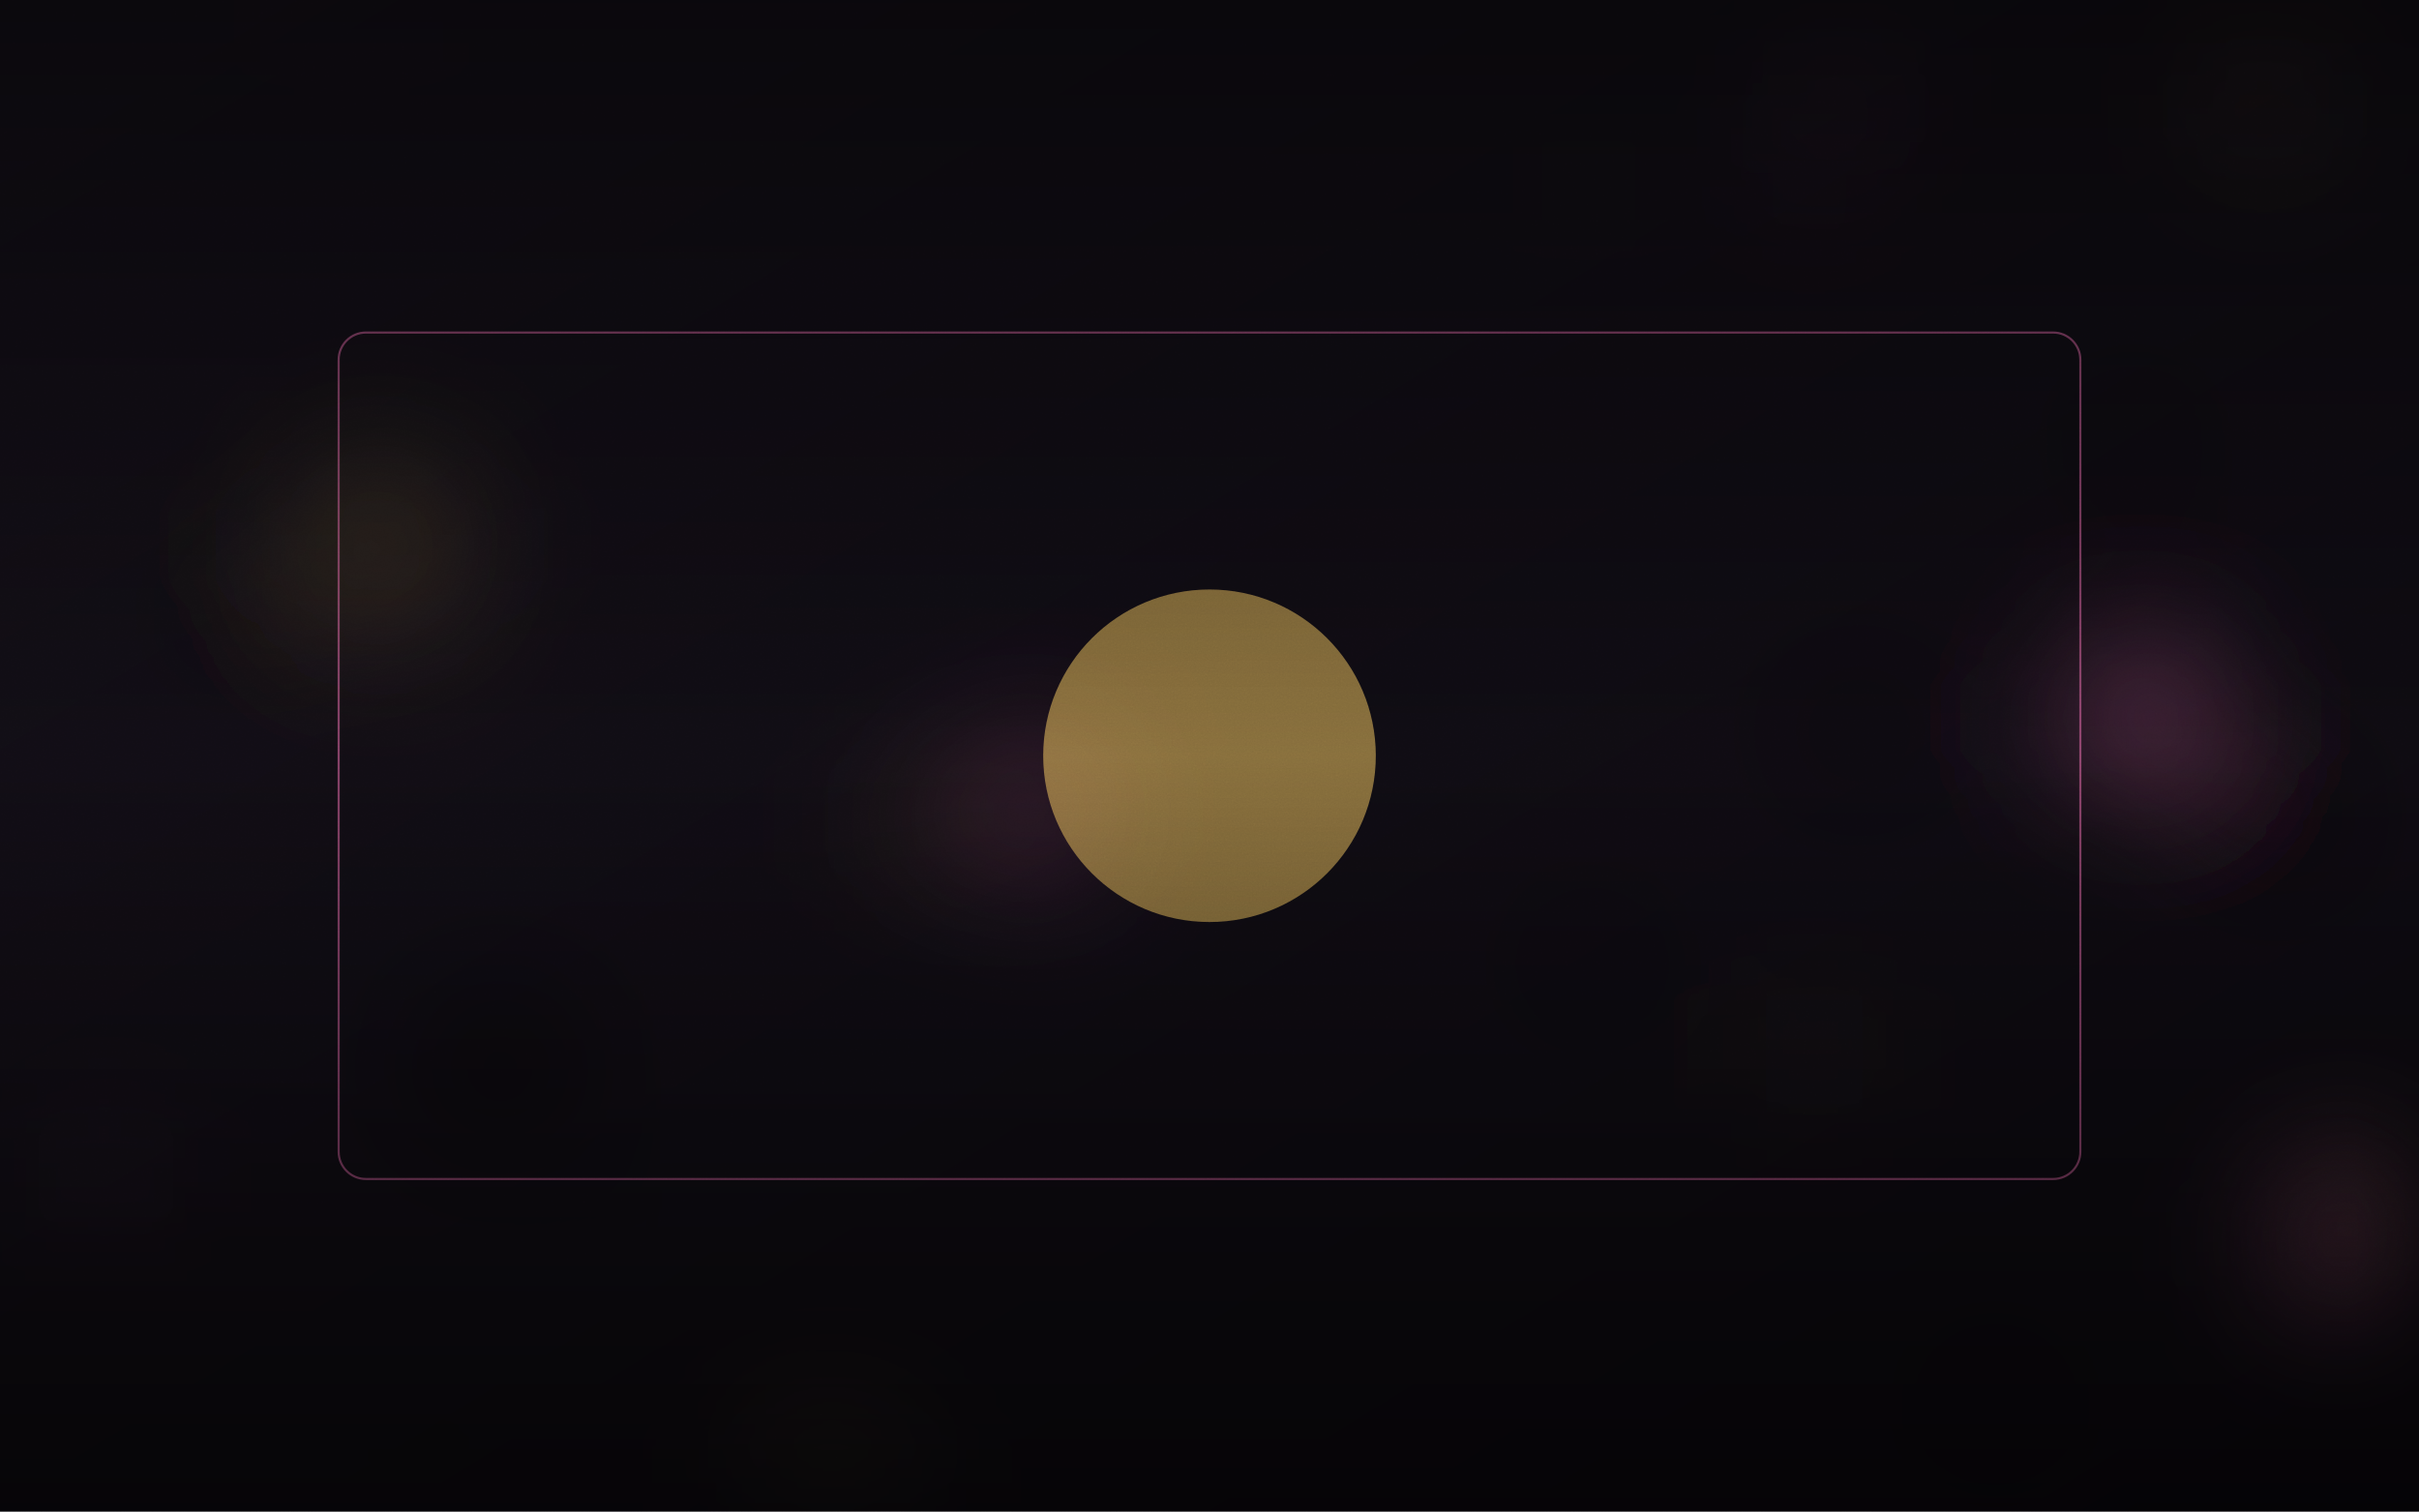
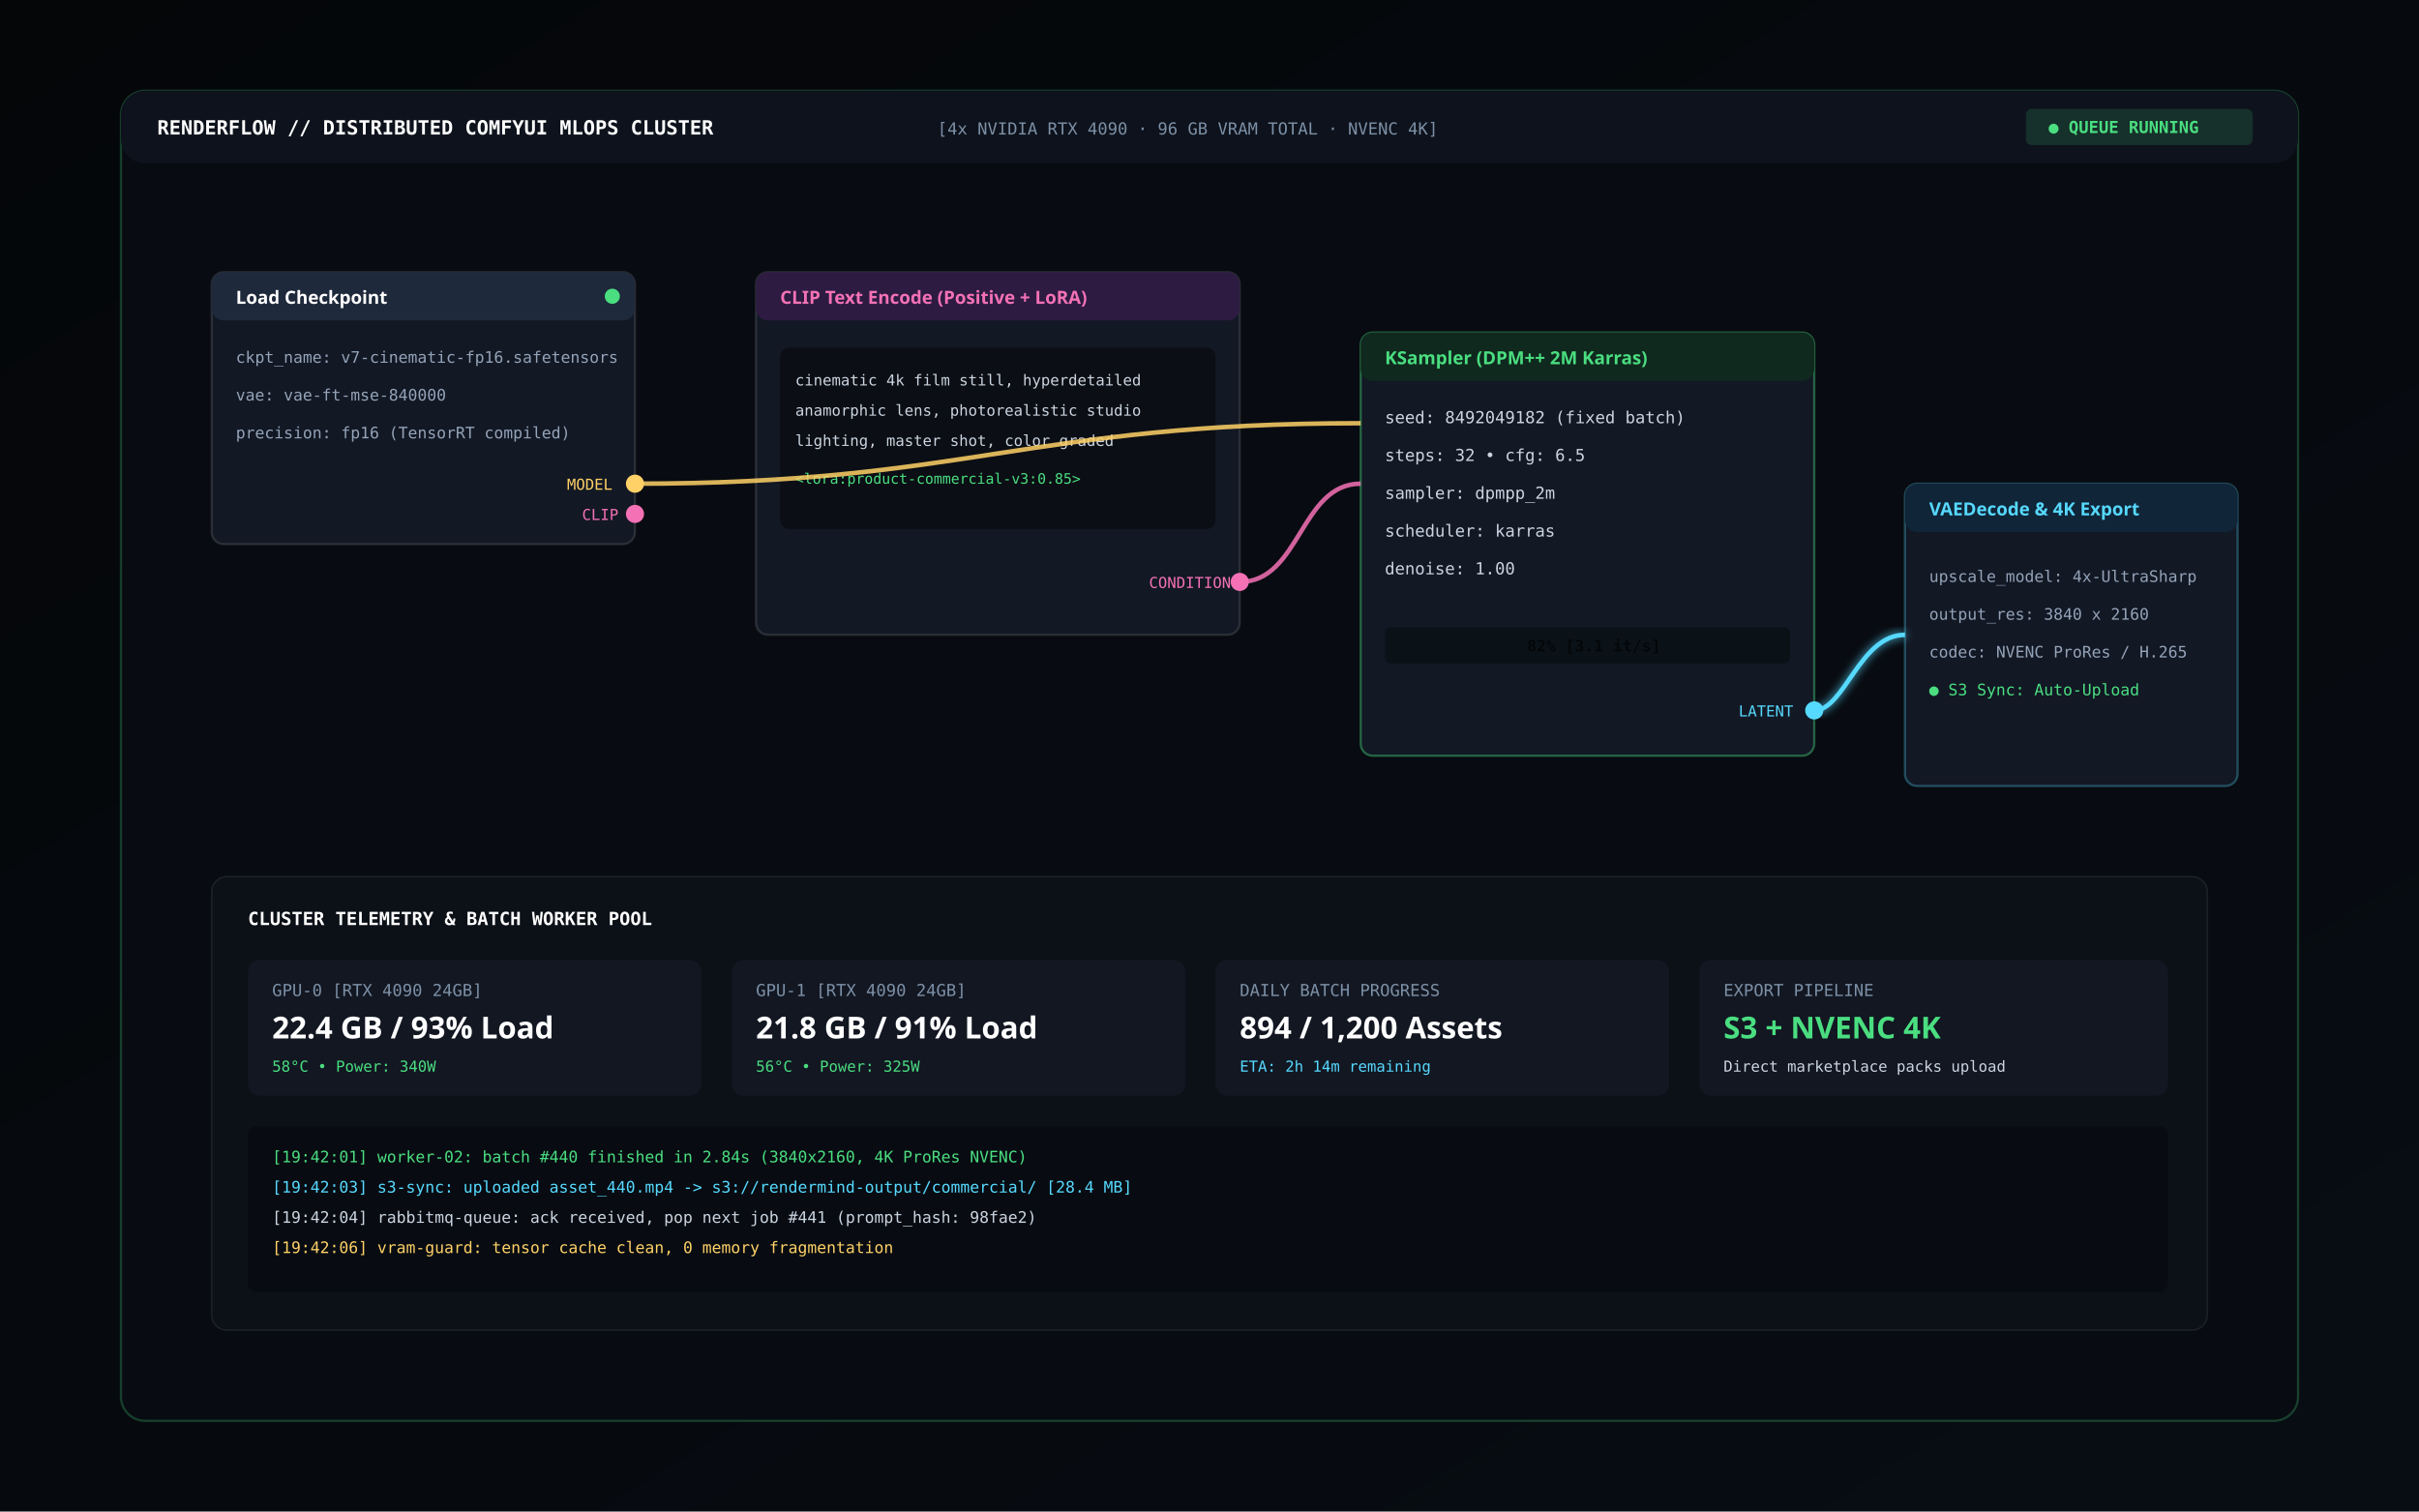
- <svg xmlns="http://www.w3.org/2000/svg" viewBox="0 0 1600 1000" width="1600" height="1000" role="img" aria-label="ai-1 cover">
+ <svg xmlns="http://www.w3.org/2000/svg" viewBox="0 0 1600 1000" width="1600" height="1000">
  <defs>
-     <linearGradient id="bg" x1="0" y1="0" x2="1" y2="1">
-       <stop offset="0" stop-color="#141018" />
-       <stop offset="1" stop-color="#0d0a10" />
+     <linearGradient id="bgAi" x1="0" y1="0" x2="1" y2="1">
+       <stop offset="0%" stop-color="#040608" />
+       <stop offset="100%" stop-color="#080d14" />
    </linearGradient>
-     <radialGradient id="core">
-       <stop offset="0" stop-color="#ffffff" stop-opacity="0.95" />
-       <stop offset="1" stop-color="#ffd166" stop-opacity="0" />
-     </radialGradient>
-     <filter id="soft" x="-30%" y="-30%" width="160%" height="160%">
-       <feGaussianBlur stdDeviation="45" />
+     <filter id="glow">
+       <feGaussianBlur stdDeviation="3" result="coloredBlur" />
+       <feMerge>
+         <feMergeNode in="coloredBlur" />
+         <feMergeNode in="SourceGraphic" />
+       </feMerge>
    </filter>
-     <filter id="grain">
-       <feTurbulence type="fractalNoise" baseFrequency="0.9" numOctaves="3" stitchTiles="stitch" />
-       <feColorMatrix type="saturate" values="0" />
-     </filter>
-     <linearGradient id="vig" x1="0" y1="0" x2="0" y2="1">
-       <stop offset="0" stop-color="#000" stop-opacity="0.45" />
-       <stop offset="0.5" stop-color="#000" stop-opacity="0" />
-       <stop offset="1" stop-color="#000" stop-opacity="0.6" />
-     </linearGradient>
  </defs>
-   <rect width="1600" height="1000" fill="url(#bg)" />
-   <g filter="url(#soft)">
-     <circle cx="1550.38" cy="819.68" r="47.83" fill="#f471b5" opacity="0.31" />
-     <circle cx="1411.82" cy="291.02" r="25.75" fill="#0d0a10" opacity="0.41" />
-     <circle cx="1445.68" cy="404.7" r="30.76" fill="#0d0a10" opacity="0.12" />
-     <circle cx="441.15" cy="815.93" r="23.05" fill="#0d0a10" opacity="0.18" />
-     <circle cx="1415.84" cy="474.82" r="43.74" fill="#f471b5" opacity="0.43" />
-     <circle cx="550.52" cy="994.44" r="49.26" fill="#ffd166" opacity="0.16" />
-     <circle cx="608.4" cy="542.22" r="17.63" fill="#ffd166" opacity="0.32" />
-     <circle cx="676.07" cy="477.98" r="8.65" fill="#f471b5" opacity="0.11" />
-     <circle cx="1575.35" cy="802.26" r="26.55" fill="#ffd166" opacity="0.25" />
-     <circle cx="1265.24" cy="661.9" r="8.64" fill="#0d0a10" opacity="0.11" />
-     <circle cx="276.96" cy="990.93" r="39.78" fill="#0d0a10" opacity="0.18" />
-     <circle cx="251.19" cy="360.84" r="58.23" fill="#ffd166" opacity="0.16" />
-     <circle cx="1050.89" cy="129.69" r="10.88" fill="#ffd166" opacity="0.1" />
-     <circle cx="1196.67" cy="111.63" r="19.91" fill="#f471b5" opacity="0.12" />
-     <circle cx="1506.36" cy="539.89" r="38.57" fill="#0d0a10" opacity="0.45" />
-     <circle cx="330.69" cy="707.08" r="51.67" fill="#0d0a10" opacity="0.42" />
-     <circle cx="1497.97" cy="72.47" r="27.47" fill="#ffd166" opacity="0.16" />
-     <circle cx="1199.93" cy="695.53" r="11.47" fill="#ffd166" opacity="0.43" />
-     <circle cx="687.08" cy="535.32" r="46.44" fill="#f471b5" opacity="0.22" />
-     <circle cx="1319.88" cy="931.03" r="33.24" fill="#0d0a10" opacity="0.35" />
-     <circle cx="1219.64" cy="60.42" r="15.12" fill="#f471b5" opacity="0.31" />
-     <circle cx="232.59" cy="11.94" r="12.88" fill="#f471b5" opacity="0.17" />
-     <circle cx="153.56" cy="406.85" r="22.66" fill="#0d0a10" opacity="0.45" />
-     <circle cx="1230.11" cy="483.4" r="35.56" fill="#0d0a10" opacity="0.42" />
-     <circle cx="1052.83" cy="637.41" r="45.96" fill="#0d0a10" opacity="0.16" />
-     <circle cx="69.08" cy="775.32" r="14.94" fill="#f471b5" opacity="0.3" />
+   <rect width="1600" height="1000" fill="url(#bgAi)" />
+   <g transform="translate(80, 60)">
+     <rect width="1440" height="880" rx="16" fill="#080b11" stroke="rgba(74,222,128,0.25)" stroke-width="1.5" />
+     <rect width="1440" height="48" rx="16" fill="#0d121c" />
+     <text x="24" y="29" font-family="monospace" font-size="13" font-weight="bold" fill="#ffffff">RENDERFLOW // DISTRIBUTED COMFYUI MLOPS CLUSTER</text>
+     <text x="540" y="29" font-family="monospace" font-size="11" fill="#7d90a6">[4x NVIDIA RTX 4090 · 96 GB VRAM TOTAL · NVENC 4K]</text>
+     <rect x="1260" y="12" width="150" height="24" rx="4" fill="rgba(74,222,128,0.15)" />
+     <text x="1275" y="28" font-family="monospace" font-size="11" font-weight="bold" fill="#4ade80">● QUEUE RUNNING</text>
+     <g transform="translate(60, 120)">
+       <rect width="280" height="180" rx="8" fill="#121824" stroke="rgba(255,255,255,0.12)" stroke-width="1.5" />
+       <rect width="280" height="32" rx="8" fill="#1e293b" />
+       <text x="16" y="21" font-family="sans-serif" font-size="12" font-weight="bold" fill="#ffffff">Load Checkpoint</text>
+       <circle cx="265" cy="16" r="5" fill="#4ade80" />
+       <text x="16" y="60" font-family="monospace" font-size="10.5" fill="#94a3b8">ckpt_name: v7-cinematic-fp16.safetensors</text>
+       <text x="16" y="85" font-family="monospace" font-size="10.5" fill="#94a3b8">vae: vae-ft-mse-840000</text>
+       <text x="16" y="110" font-family="monospace" font-size="10.5" fill="#94a3b8">precision: fp16 (TensorRT compiled)</text>
+       <circle cx="280" cy="140" r="6" fill="#ffd166" />
+       <text x="235" y="144" font-family="monospace" font-size="10" fill="#ffd166">MODEL</text>
+       <circle cx="280" cy="160" r="6" fill="#f471b5" />
+       <text x="245" y="164" font-family="monospace" font-size="10" fill="#f471b5">CLIP</text>
+     </g>
+     <g transform="translate(420, 120)">
+       <rect width="320" height="240" rx="8" fill="#121824" stroke="rgba(255,255,255,0.12)" stroke-width="1.5" />
+       <rect width="320" height="32" rx="8" fill="#2d1b42" />
+       <text x="16" y="21" font-family="sans-serif" font-size="12" font-weight="bold" fill="#f471b5">CLIP Text Encode (Positive + LoRA)</text>
+       <rect x="16" y="50" width="288" height="120" rx="6" fill="#0b0e14" />
+       <text x="26" y="75" font-family="monospace" font-size="10" fill="#cbd5e1">cinematic 4k film still, hyperdetailed</text>
+       <text x="26" y="95" font-family="monospace" font-size="10" fill="#cbd5e1">anamorphic lens, photorealistic studio</text>
+       <text x="26" y="115" font-family="monospace" font-size="10" fill="#cbd5e1">lighting, master shot, color graded</text>
+       <text x="26" y="140" font-family="monospace" font-size="9.5" fill="#4ade80">&lt;lora:product-commercial-v3:0.85&gt;</text>
+       <circle cx="320" cy="205" r="6" fill="#f471b5" />
+       <text x="260" y="209" font-family="monospace" font-size="10" fill="#f471b5">CONDITION</text>
+     </g>
+     <g transform="translate(820, 160)">
+       <rect width="300" height="280" rx="8" fill="#121824" stroke="rgba(74,222,128,0.4)" stroke-width="1.5" />
+       <rect width="300" height="32" rx="8" fill="#0f291e" />
+       <text x="16" y="21" font-family="sans-serif" font-size="12" font-weight="bold" fill="#4ade80">KSampler (DPM++ 2M Karras)</text>
+       <text x="16" y="60" font-family="monospace" font-size="11" fill="#cbd5e1">seed: 8492049182 (fixed batch)</text>
+       <text x="16" y="85" font-family="monospace" font-size="11" fill="#cbd5e1">steps: 32 • cfg: 6.5</text>
+       <text x="16" y="110" font-family="monospace" font-size="11" fill="#cbd5e1">sampler: dpmpp_2m</text>
+       <text x="16" y="135" font-family="monospace" font-size="11" fill="#cbd5e1">scheduler: karras</text>
+       <text x="16" y="160" font-family="monospace" font-size="11" fill="#cbd5e1">denoise: 1.00</text>
+       <rect x="16" y="195" width="268" height="24" rx="4" fill="#0a1218" />
+       <rect x="16" y="195" width="220" height="24" rx="4" fill="url(#accentGlow)" />
+       <text x="110" y="211" font-family="monospace" font-size="10.5" font-weight="bold" fill="#040608">82% [3.1 it/s]</text>
+       <circle cx="300" cy="250" r="6" fill="#56d9fe" />
+       <text x="250" y="254" font-family="monospace" font-size="10" fill="#56d9fe">LATENT</text>
+     </g>
+     <g transform="translate(1180, 260)">
+       <rect width="220" height="200" rx="8" fill="#121824" stroke="rgba(86,217,254,0.3)" stroke-width="1.5" />
+       <rect width="220" height="32" rx="8" fill="#102538" />
+       <text x="16" y="21" font-family="sans-serif" font-size="12" font-weight="bold" fill="#56d9fe">VAEDecode &amp; 4K Export</text>
+       <text x="16" y="65" font-family="monospace" font-size="10.5" fill="#94a3b8">upscale_model: 4x-UltraSharp</text>
+       <text x="16" y="90" font-family="monospace" font-size="10.5" fill="#94a3b8">output_res: 3840 x 2160</text>
+       <text x="16" y="115" font-family="monospace" font-size="10.5" fill="#94a3b8">codec: NVENC ProRes / H.265</text>
+       <text x="16" y="140" font-family="monospace" font-size="10.5" fill="#4ade80">● S3 Sync: Auto-Upload</text>
+     </g>
+     <path d="M340,260 C 560,260 600,220 820,220" fill="none" stroke="#ffd166" stroke-width="3" opacity="0.85" />
+     <path d="M740,325 C 780,325 780,260 820,260" fill="none" stroke="#f471b5" stroke-width="3" opacity="0.85" />
+     <path d="M1120,410 C 1140,410 1150,360 1180,360" fill="none" stroke="#56d9fe" stroke-width="3" filter="url(#glow)" />
+     <g transform="translate(60, 520)">
+       <rect width="1320" height="300" rx="10" fill="#0c1017" stroke="rgba(255,255,255,0.08)" />
+       <text x="24" y="32" font-family="monospace" font-size="12" font-weight="bold" fill="#ffffff">CLUSTER TELEMETRY &amp; BATCH WORKER POOL</text>
+       <g transform="translate(24, 55)">
+         <rect width="300" height="90" rx="8" fill="#121722" />
+         <text x="16" y="24" font-family="monospace" font-size="11" fill="#7d90a6">GPU-0 [RTX 4090 24GB]</text>
+         <text x="16" y="52" font-family="sans-serif" font-size="20" font-weight="bold" fill="#ffffff">22.4 GB / 93% Load</text>
+         <text x="16" y="74" font-family="monospace" font-size="10" fill="#4ade80">58°C • Power: 340W</text>
+       </g>
+       <g transform="translate(344, 55)">
+         <rect width="300" height="90" rx="8" fill="#121722" />
+         <text x="16" y="24" font-family="monospace" font-size="11" fill="#7d90a6">GPU-1 [RTX 4090 24GB]</text>
+         <text x="16" y="52" font-family="sans-serif" font-size="20" font-weight="bold" fill="#ffffff">21.8 GB / 91% Load</text>
+         <text x="16" y="74" font-family="monospace" font-size="10" fill="#4ade80">56°C • Power: 325W</text>
+       </g>
+       <g transform="translate(664, 55)">
+         <rect width="300" height="90" rx="8" fill="#121722" />
+         <text x="16" y="24" font-family="monospace" font-size="11" fill="#7d90a6">DAILY BATCH PROGRESS</text>
+         <text x="16" y="52" font-family="sans-serif" font-size="20" font-weight="bold" fill="#ffffff">894 / 1,200 Assets</text>
+         <text x="16" y="74" font-family="monospace" font-size="10" fill="#56d9fe">ETA: 2h 14m remaining</text>
+       </g>
+       <g transform="translate(984, 55)">
+         <rect width="310" height="90" rx="8" fill="#121722" />
+         <text x="16" y="24" font-family="monospace" font-size="11" fill="#7d90a6">EXPORT PIPELINE</text>
+         <text x="16" y="52" font-family="sans-serif" font-size="20" font-weight="bold" fill="#4ade80">S3 + NVENC 4K</text>
+         <text x="16" y="74" font-family="monospace" font-size="10" fill="#cbd5e1">Direct marketplace packs upload</text>
+       </g>
+       <g transform="translate(24, 165)">
+         <rect width="1270" height="110" rx="6" fill="#080c12" />
+         <text x="16" y="24" font-family="monospace" font-size="10.5" fill="#4ade80">[19:42:01] worker-02: batch #440 finished in 2.84s (3840x2160, 4K ProRes NVENC)</text>
+         <text x="16" y="44" font-family="monospace" font-size="10.5" fill="#56d9fe">[19:42:03] s3-sync: uploaded asset_440.mp4 -&gt; s3://rendermind-output/commercial/ [28.4 MB]</text>
+         <text x="16" y="64" font-family="monospace" font-size="10.5" fill="#cbd5e1">[19:42:04] rabbitmq-queue: ack received, pop next job #441 (prompt_hash: 98fae2)</text>
+         <text x="16" y="84" font-family="monospace" font-size="10.5" fill="#ffd166">[19:42:06] vram-guard: tensor cache clean, 0 memory fragmentation</text>
+       </g>
+     </g>
  </g>
-   <rect x="224" y="220" width="1152" height="560" rx="18" fill="none" stroke="#f471b5" stroke-width="1.4" opacity="0.5" />
-   <circle cx="800" cy="500" r="110" fill="#ffd166" opacity="0.5" />
-   <rect width="1600" height="1000" fill="url(#vig)" />
-   <rect width="1600" height="1000" filter="url(#grain)" opacity="0.09" style="mix-blend-mode:overlay" />
</svg>
